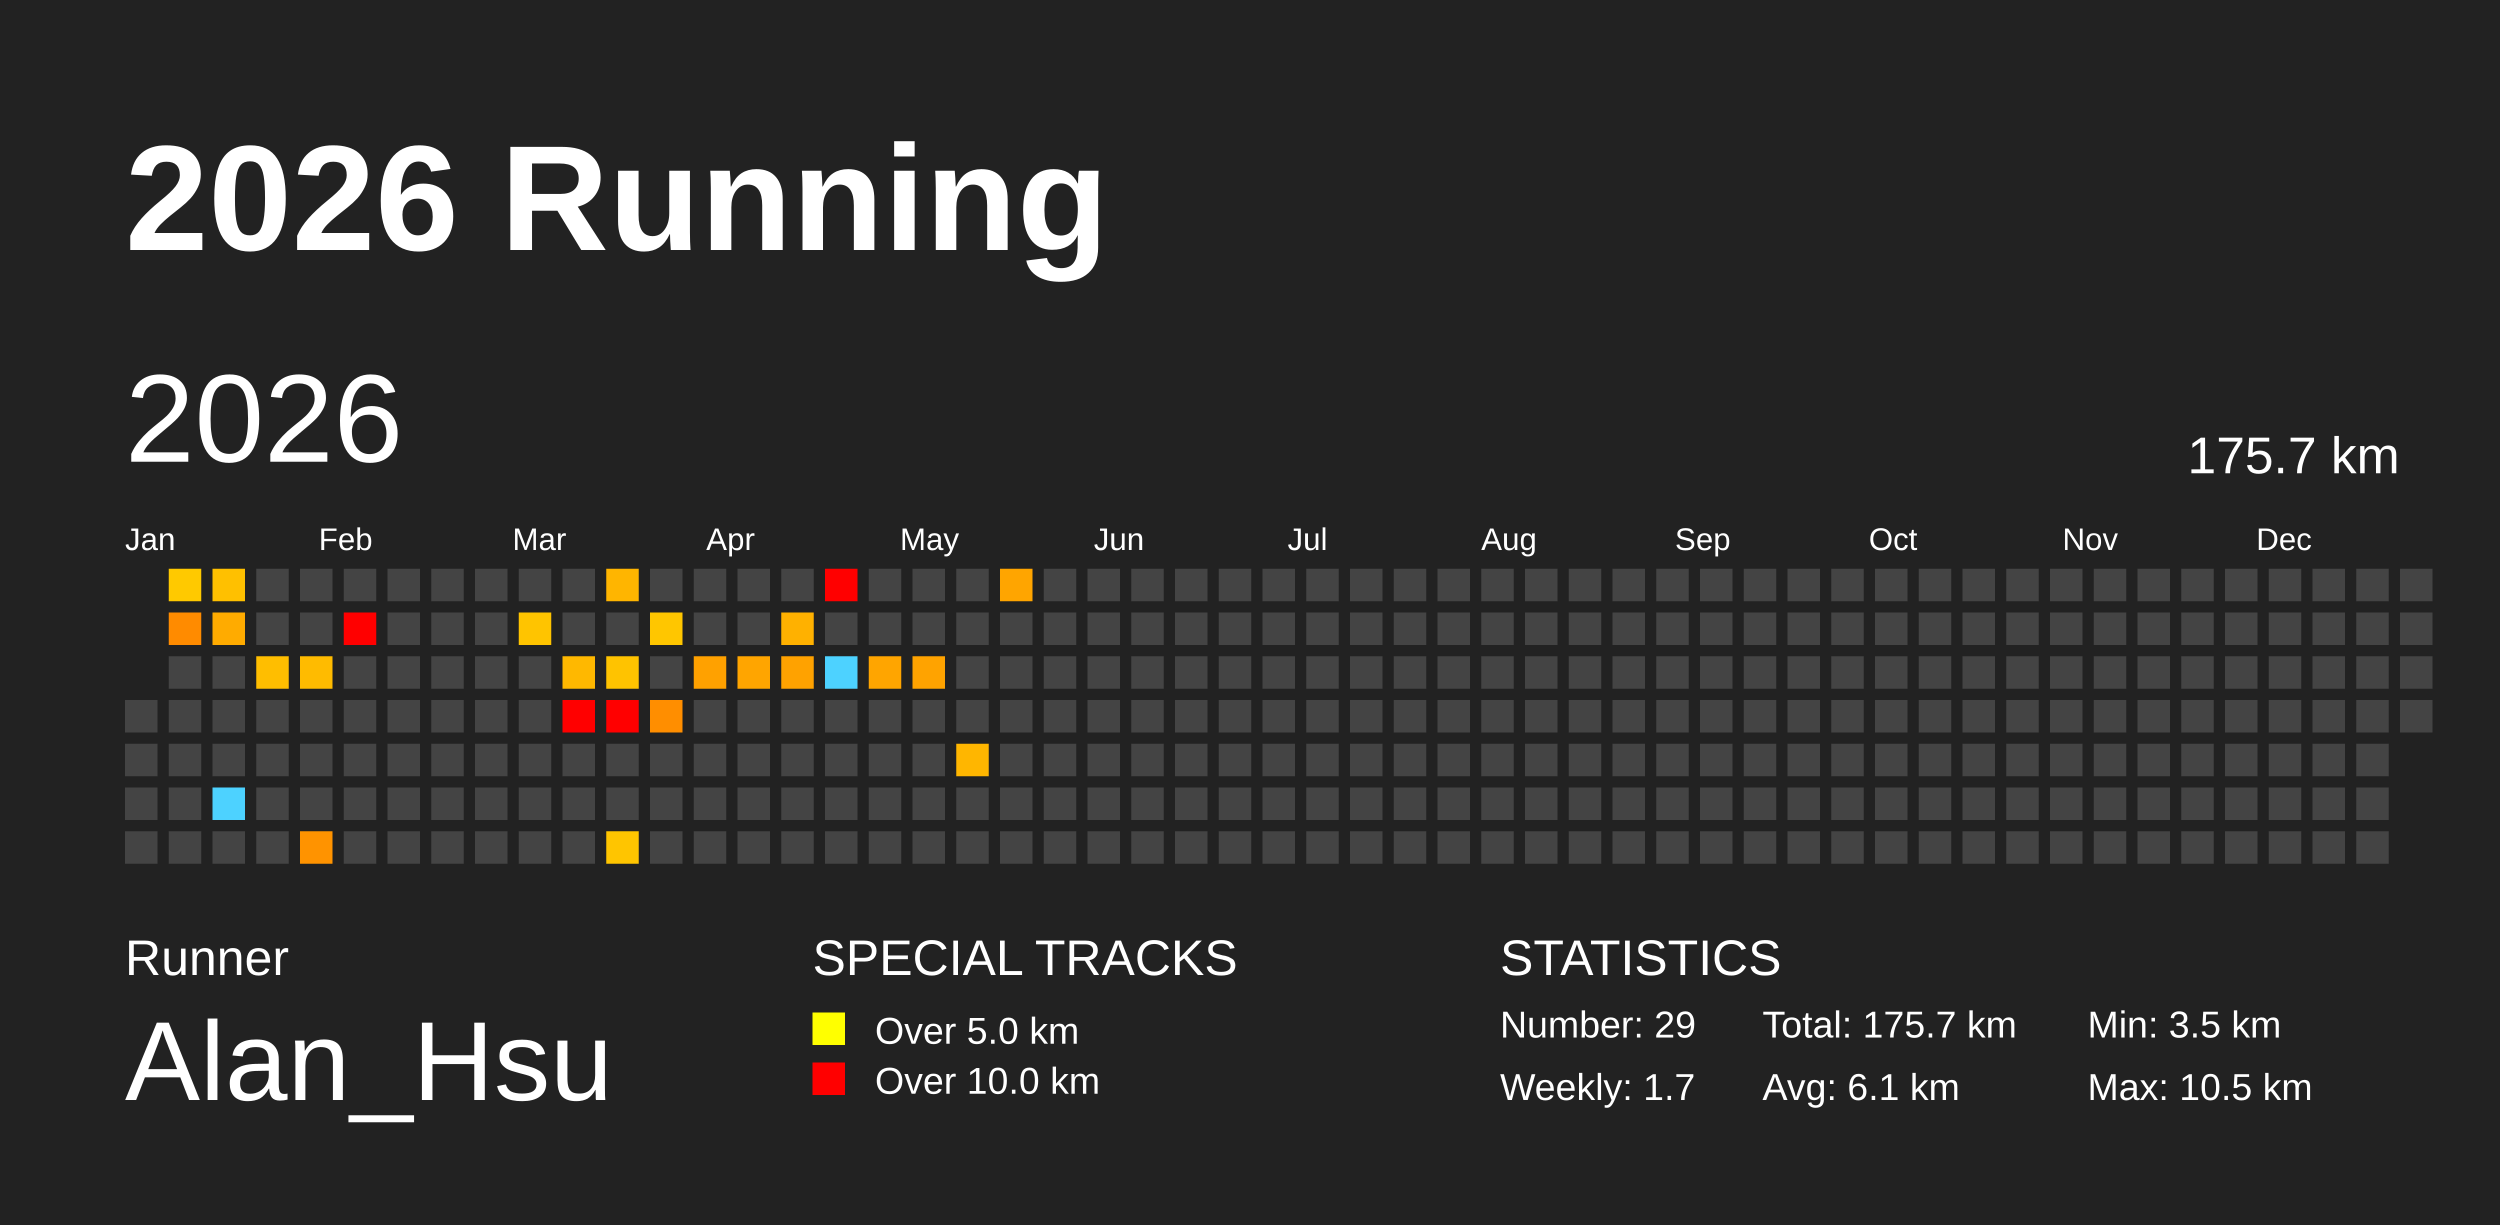
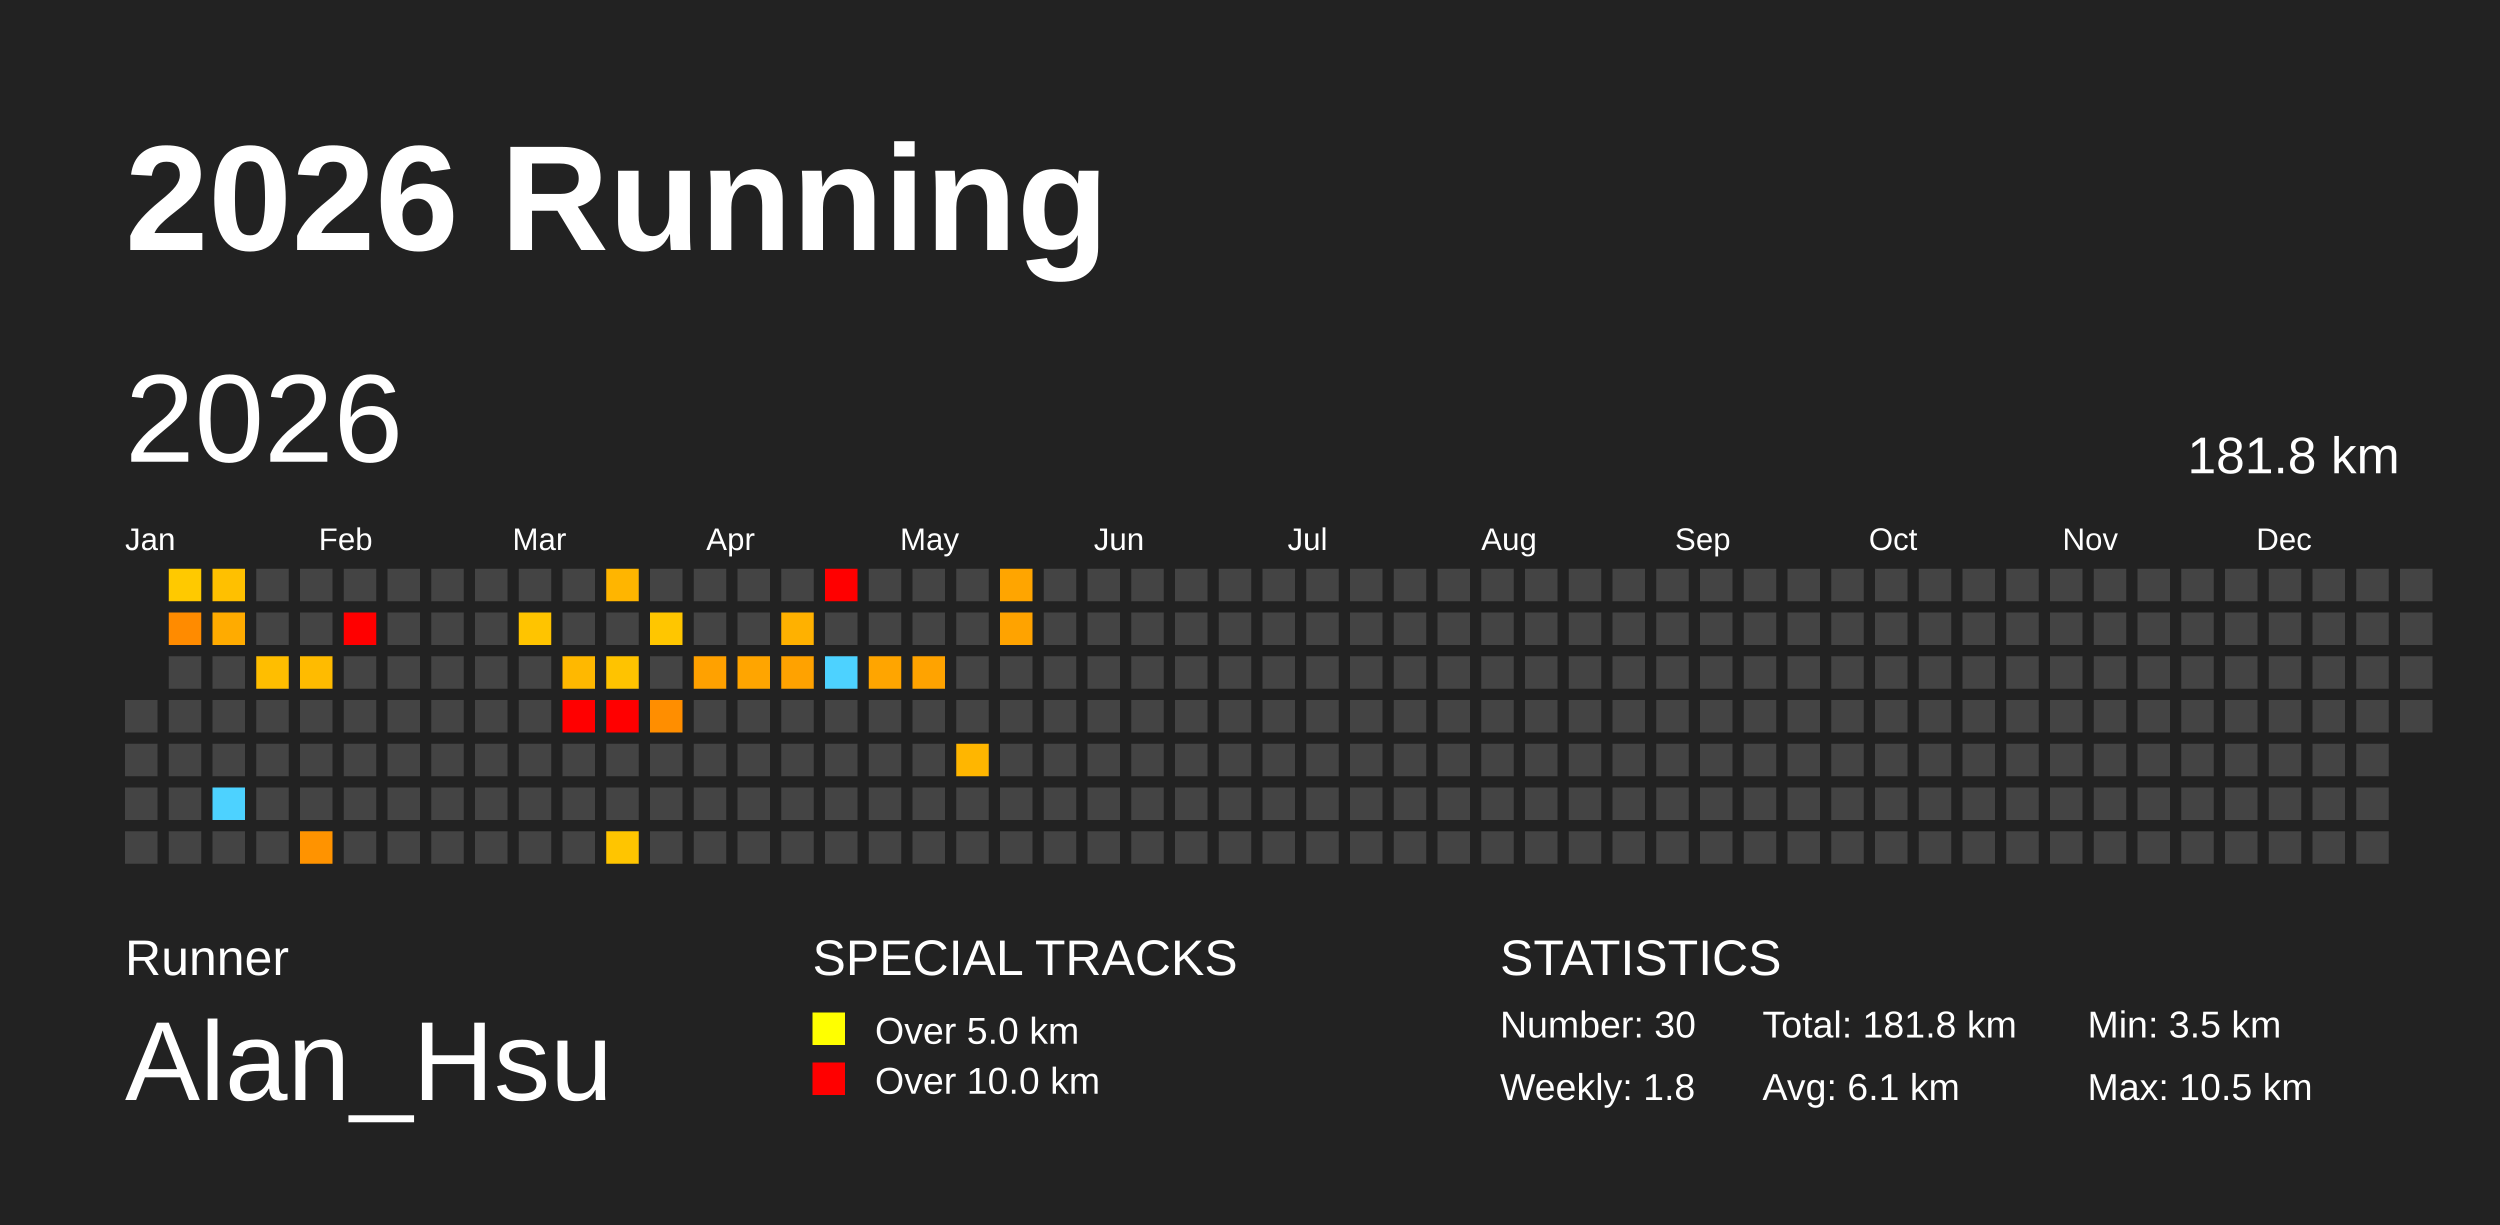
<svg xmlns="http://www.w3.org/2000/svg" baseProfile="full" height="98mm" version="1.1" viewBox="0,0,200,98" width="200mm">
  <defs />
  <rect fill="#222222" height="98" width="200" x="0" y="0" />
  <text fill="#FFFFFF" style="font-size:12px; font-family:Arial; font-weight:bold;" x="10" y="20">2026 Running</text>
  <text fill="#FFFFFF" style="font-size:4px; font-family:Arial" x="10" y="78">Runner</text>
  <text fill="#FFFFFF" style="font-size:9px; font-family:Arial" x="10" y="88">Alan_Hsu</text>
  <text fill="#FFFFFF" style="font-size:4px; font-family:Arial" x="65" y="78">SPECIAL TRACKS</text>
  <rect fill="yellow" height="2.6" width="2.6" x="65" y="81" />
  <text fill="#FFFFFF" style="font-size:3px; font-family:Arial" x="70" y="83.5">Over 5.0 km</text>
  <rect fill="red" height="2.6" width="2.6" x="65" y="85" />
  <text fill="#FFFFFF" style="font-size:3px; font-family:Arial" x="70" y="87.5">Over 10.0 km</text>
  <text fill="#FFFFFF" style="font-size:4px; font-family:Arial" x="120" y="78">STATISTICS</text>
-   <text fill="#FFFFFF" style="font-size:3px; font-family:Arial" x="120" y="83">Number: 29</text>
-   <text fill="#FFFFFF" style="font-size:3px; font-family:Arial" x="120" y="88">Weekly: 1.7</text>
-   <text fill="#FFFFFF" style="font-size:3px; font-family:Arial" x="141" y="83">Total: 175.7 km</text>
+   <text fill="#FFFFFF" style="font-size:3px; font-family:Arial" x="120" y="83">Number: 30</text>
+   <text fill="#FFFFFF" style="font-size:3px; font-family:Arial" x="120" y="88">Weekly: 1.8</text>
+   <text fill="#FFFFFF" style="font-size:3px; font-family:Arial" x="141" y="83">Total: 181.8 km</text>
  <text fill="#FFFFFF" style="font-size:3px; font-family:Arial" x="141" y="88">Avg: 6.1 km</text>
  <text fill="#FFFFFF" style="font-size:3px; font-family:Arial" x="167" y="83">Min: 3.5 km</text>
  <text fill="#FFFFFF" style="font-size:3px; font-family:Arial" x="167" y="88">Max: 10.5 km</text>
  <text dominant-baseline="hanging" fill="#FFFFFF" style="font-size:10.0px; font-family:Arial;" x="10" y="30">2026</text>
-   <text dominant-baseline="hanging" fill="#FFFFFF" style="font-size:4.125px; font-family:Arial;" x="175" y="35">175.7 km</text>
+   <text dominant-baseline="hanging" fill="#FFFFFF" style="font-size:4.125px; font-family:Arial;" x="175" y="35">181.8 km</text>
  <text fill="#FFFFFF" style="font-size:2.5px; font-family:Arial" x="10.0" y="44">Jan</text>
  <text fill="#FFFFFF" style="font-size:2.5px; font-family:Arial" x="25.5" y="44">Feb</text>
  <text fill="#FFFFFF" style="font-size:2.5px; font-family:Arial" x="41.0" y="44">Mar</text>
  <text fill="#FFFFFF" style="font-size:2.5px; font-family:Arial" x="56.5" y="44">Apr</text>
  <text fill="#FFFFFF" style="font-size:2.5px; font-family:Arial" x="72.0" y="44">May</text>
  <text fill="#FFFFFF" style="font-size:2.5px; font-family:Arial" x="87.5" y="44">Jun</text>
  <text fill="#FFFFFF" style="font-size:2.5px; font-family:Arial" x="103.0" y="44">Jul</text>
  <text fill="#FFFFFF" style="font-size:2.5px; font-family:Arial" x="118.5" y="44">Aug</text>
  <text fill="#FFFFFF" style="font-size:2.5px; font-family:Arial" x="134.0" y="44">Sep</text>
  <text fill="#FFFFFF" style="font-size:2.5px; font-family:Arial" x="149.5" y="44">Oct</text>
  <text fill="#FFFFFF" style="font-size:2.5px; font-family:Arial" x="165.0" y="44">Nov</text>
  <text fill="#FFFFFF" style="font-size:2.5px; font-family:Arial" x="180.5" y="44">Dec</text>
  <rect fill="#444444" height="2.6" width="2.6" x="10.0" y="56.0" />
  <rect fill="#444444" height="2.6" width="2.6" x="10.0" y="59.5" />
  <rect fill="#444444" height="2.6" width="2.6" x="10.0" y="63.0" />
  <rect fill="#444444" height="2.6" width="2.6" x="10.0" y="66.5" />
  <rect fill="#ffc900" height="2.6" width="2.6" x="13.5" y="45.5" />
  <rect fill="#ff8b00" height="2.6" width="2.6" x="13.5" y="49.0" />
  <rect fill="#444444" height="2.6" width="2.6" x="13.5" y="52.5" />
  <rect fill="#444444" height="2.6" width="2.6" x="13.5" y="56.0" />
  <rect fill="#444444" height="2.6" width="2.6" x="13.5" y="59.5" />
  <rect fill="#444444" height="2.6" width="2.6" x="13.5" y="63.0" />
  <rect fill="#444444" height="2.6" width="2.6" x="13.5" y="66.5" />
  <rect fill="#ffc000" height="2.6" width="2.6" x="17.0" y="45.5" />
  <rect fill="#ffab00" height="2.6" width="2.6" x="17.0" y="49.0" />
  <rect fill="#444444" height="2.6" width="2.6" x="17.0" y="52.5" />
  <rect fill="#444444" height="2.6" width="2.6" x="17.0" y="56.0" />
  <rect fill="#444444" height="2.6" width="2.6" x="17.0" y="59.5" />
  <rect fill="#4dd2ff" height="2.6" width="2.6" x="17.0" y="63.0" />
  <rect fill="#444444" height="2.6" width="2.6" x="17.0" y="66.5" />
  <rect fill="#444444" height="2.6" width="2.6" x="20.5" y="45.5" />
  <rect fill="#444444" height="2.6" width="2.6" x="20.5" y="49.0" />
  <rect fill="#ffbe00" height="2.6" width="2.6" x="20.5" y="52.5" />
  <rect fill="#444444" height="2.6" width="2.6" x="20.5" y="56.0" />
  <rect fill="#444444" height="2.6" width="2.6" x="20.5" y="59.5" />
  <rect fill="#444444" height="2.6" width="2.6" x="20.5" y="63.0" />
  <rect fill="#444444" height="2.6" width="2.6" x="20.5" y="66.5" />
  <rect fill="#444444" height="2.6" width="2.6" x="24.0" y="45.5" />
  <rect fill="#444444" height="2.6" width="2.6" x="24.0" y="49.0" />
  <rect fill="#ffbb00" height="2.6" width="2.6" x="24.0" y="52.5" />
  <rect fill="#444444" height="2.6" width="2.6" x="24.0" y="56.0" />
  <rect fill="#444444" height="2.6" width="2.6" x="24.0" y="59.5" />
  <rect fill="#444444" height="2.6" width="2.6" x="24.0" y="63.0" />
  <rect fill="#ff9300" height="2.6" width="2.6" x="24.0" y="66.5" />
  <rect fill="#444444" height="2.6" width="2.6" x="27.5" y="45.5" />
  <rect fill="red" height="2.6" width="2.6" x="27.5" y="49.0" />
  <rect fill="#444444" height="2.6" width="2.6" x="27.5" y="52.5" />
  <rect fill="#444444" height="2.6" width="2.6" x="27.5" y="56.0" />
  <rect fill="#444444" height="2.6" width="2.6" x="27.5" y="59.5" />
  <rect fill="#444444" height="2.6" width="2.6" x="27.5" y="63.0" />
  <rect fill="#444444" height="2.6" width="2.6" x="27.5" y="66.5" />
  <rect fill="#444444" height="2.6" width="2.6" x="31.0" y="45.5" />
  <rect fill="#444444" height="2.6" width="2.6" x="31.0" y="49.0" />
  <rect fill="#444444" height="2.6" width="2.6" x="31.0" y="52.5" />
  <rect fill="#444444" height="2.6" width="2.6" x="31.0" y="56.0" />
  <rect fill="#444444" height="2.6" width="2.6" x="31.0" y="59.5" />
  <rect fill="#444444" height="2.6" width="2.6" x="31.0" y="63.0" />
  <rect fill="#444444" height="2.6" width="2.6" x="31.0" y="66.5" />
  <rect fill="#444444" height="2.6" width="2.6" x="34.5" y="45.5" />
  <rect fill="#444444" height="2.6" width="2.6" x="34.5" y="49.0" />
  <rect fill="#444444" height="2.6" width="2.6" x="34.5" y="52.5" />
  <rect fill="#444444" height="2.6" width="2.6" x="34.5" y="56.0" />
  <rect fill="#444444" height="2.6" width="2.6" x="34.5" y="59.5" />
  <rect fill="#444444" height="2.6" width="2.6" x="34.5" y="63.0" />
  <rect fill="#444444" height="2.6" width="2.6" x="34.5" y="66.5" />
  <rect fill="#444444" height="2.6" width="2.6" x="38.0" y="45.5" />
  <rect fill="#444444" height="2.6" width="2.6" x="38.0" y="49.0" />
  <rect fill="#444444" height="2.6" width="2.6" x="38.0" y="52.5" />
  <rect fill="#444444" height="2.6" width="2.6" x="38.0" y="56.0" />
  <rect fill="#444444" height="2.6" width="2.6" x="38.0" y="59.5" />
  <rect fill="#444444" height="2.6" width="2.6" x="38.0" y="63.0" />
  <rect fill="#444444" height="2.6" width="2.6" x="38.0" y="66.5" />
  <rect fill="#444444" height="2.6" width="2.6" x="41.5" y="45.5" />
  <rect fill="#ffc400" height="2.6" width="2.6" x="41.5" y="49.0" />
  <rect fill="#444444" height="2.6" width="2.6" x="41.5" y="52.5" />
  <rect fill="#444444" height="2.6" width="2.6" x="41.5" y="56.0" />
  <rect fill="#444444" height="2.6" width="2.6" x="41.5" y="59.5" />
  <rect fill="#444444" height="2.6" width="2.6" x="41.5" y="63.0" />
  <rect fill="#444444" height="2.6" width="2.6" x="41.5" y="66.5" />
  <rect fill="#444444" height="2.6" width="2.6" x="45.0" y="45.5" />
  <rect fill="#444444" height="2.6" width="2.6" x="45.0" y="49.0" />
  <rect fill="#ffb800" height="2.6" width="2.6" x="45.0" y="52.5" />
  <rect fill="red" height="2.6" width="2.6" x="45.0" y="56.0" />
  <rect fill="#444444" height="2.6" width="2.6" x="45.0" y="59.5" />
  <rect fill="#444444" height="2.6" width="2.6" x="45.0" y="63.0" />
  <rect fill="#444444" height="2.6" width="2.6" x="45.0" y="66.5" />
  <rect fill="#ffb500" height="2.6" width="2.6" x="48.5" y="45.5" />
  <rect fill="#444444" height="2.6" width="2.6" x="48.5" y="49.0" />
  <rect fill="#ffc300" height="2.6" width="2.6" x="48.5" y="52.5" />
  <rect fill="red" height="2.6" width="2.6" x="48.5" y="56.0" />
  <rect fill="#444444" height="2.6" width="2.6" x="48.5" y="59.5" />
  <rect fill="#444444" height="2.6" width="2.6" x="48.5" y="63.0" />
  <rect fill="#ffc500" height="2.6" width="2.6" x="48.5" y="66.5" />
  <rect fill="#444444" height="2.6" width="2.6" x="52.0" y="45.5" />
  <rect fill="#ffc600" height="2.6" width="2.6" x="52.0" y="49.0" />
  <rect fill="#444444" height="2.6" width="2.6" x="52.0" y="52.5" />
  <rect fill="#ff8e00" height="2.6" width="2.6" x="52.0" y="56.0" />
  <rect fill="#444444" height="2.6" width="2.6" x="52.0" y="59.5" />
  <rect fill="#444444" height="2.6" width="2.6" x="52.0" y="63.0" />
  <rect fill="#444444" height="2.6" width="2.6" x="52.0" y="66.5" />
  <rect fill="#444444" height="2.6" width="2.6" x="55.5" y="45.5" />
  <rect fill="#444444" height="2.6" width="2.6" x="55.5" y="49.0" />
  <rect fill="#ffa100" height="2.6" width="2.6" x="55.5" y="52.5" />
  <rect fill="#444444" height="2.6" width="2.6" x="55.5" y="56.0" />
  <rect fill="#444444" height="2.6" width="2.6" x="55.5" y="59.5" />
  <rect fill="#444444" height="2.6" width="2.6" x="55.5" y="63.0" />
  <rect fill="#444444" height="2.6" width="2.6" x="55.5" y="66.5" />
  <rect fill="#444444" height="2.6" width="2.6" x="59.0" y="45.5" />
  <rect fill="#444444" height="2.6" width="2.6" x="59.0" y="49.0" />
  <rect fill="#ffa500" height="2.6" width="2.6" x="59.0" y="52.5" />
  <rect fill="#444444" height="2.6" width="2.6" x="59.0" y="56.0" />
  <rect fill="#444444" height="2.6" width="2.6" x="59.0" y="59.5" />
  <rect fill="#444444" height="2.6" width="2.6" x="59.0" y="63.0" />
  <rect fill="#444444" height="2.6" width="2.6" x="59.0" y="66.5" />
  <rect fill="#444444" height="2.6" width="2.6" x="62.5" y="45.5" />
  <rect fill="#ffb100" height="2.6" width="2.6" x="62.5" y="49.0" />
  <rect fill="#ffa200" height="2.6" width="2.6" x="62.5" y="52.5" />
  <rect fill="#444444" height="2.6" width="2.6" x="62.5" y="56.0" />
  <rect fill="#444444" height="2.6" width="2.6" x="62.5" y="59.5" />
  <rect fill="#444444" height="2.6" width="2.6" x="62.5" y="63.0" />
  <rect fill="#444444" height="2.6" width="2.6" x="62.5" y="66.5" />
  <rect fill="red" height="2.6" width="2.6" x="66.0" y="45.5" />
  <rect fill="#444444" height="2.6" width="2.6" x="66.0" y="49.0" />
  <rect fill="#4dd2ff" height="2.6" width="2.6" x="66.0" y="52.5" />
  <rect fill="#444444" height="2.6" width="2.6" x="66.0" y="56.0" />
  <rect fill="#444444" height="2.6" width="2.6" x="66.0" y="59.5" />
  <rect fill="#444444" height="2.6" width="2.6" x="66.0" y="63.0" />
  <rect fill="#444444" height="2.6" width="2.6" x="66.0" y="66.5" />
  <rect fill="#444444" height="2.6" width="2.6" x="69.5" y="45.5" />
  <rect fill="#444444" height="2.6" width="2.6" x="69.5" y="49.0" />
  <rect fill="#ffa500" height="2.6" width="2.6" x="69.5" y="52.5" />
  <rect fill="#444444" height="2.6" width="2.6" x="69.5" y="56.0" />
  <rect fill="#444444" height="2.6" width="2.6" x="69.5" y="59.5" />
  <rect fill="#444444" height="2.6" width="2.6" x="69.5" y="63.0" />
  <rect fill="#444444" height="2.6" width="2.6" x="69.5" y="66.5" />
  <rect fill="#444444" height="2.6" width="2.6" x="73.0" y="45.5" />
  <rect fill="#444444" height="2.6" width="2.6" x="73.0" y="49.0" />
  <rect fill="#ffa300" height="2.6" width="2.6" x="73.0" y="52.5" />
  <rect fill="#444444" height="2.6" width="2.6" x="73.0" y="56.0" />
  <rect fill="#444444" height="2.6" width="2.6" x="73.0" y="59.5" />
  <rect fill="#444444" height="2.6" width="2.6" x="73.0" y="63.0" />
  <rect fill="#444444" height="2.6" width="2.6" x="73.0" y="66.5" />
  <rect fill="#444444" height="2.6" width="2.6" x="76.5" y="45.5" />
  <rect fill="#444444" height="2.6" width="2.6" x="76.5" y="49.0" />
  <rect fill="#444444" height="2.6" width="2.6" x="76.5" y="52.5" />
  <rect fill="#444444" height="2.6" width="2.6" x="76.5" y="56.0" />
  <rect fill="#ffb600" height="2.6" width="2.6" x="76.5" y="59.5" />
  <rect fill="#444444" height="2.6" width="2.6" x="76.5" y="63.0" />
  <rect fill="#444444" height="2.6" width="2.6" x="76.5" y="66.5" />
  <rect fill="#ffa500" height="2.6" width="2.6" x="80.0" y="45.5" />
-   <rect fill="#444444" height="2.6" width="2.6" x="80.0" y="49.0" />
+   <rect fill="#ffa300" height="2.6" width="2.6" x="80.0" y="49.0" />
  <rect fill="#444444" height="2.6" width="2.6" x="80.0" y="52.5" />
  <rect fill="#444444" height="2.6" width="2.6" x="80.0" y="56.0" />
  <rect fill="#444444" height="2.6" width="2.6" x="80.0" y="59.5" />
  <rect fill="#444444" height="2.6" width="2.6" x="80.0" y="63.0" />
  <rect fill="#444444" height="2.6" width="2.6" x="80.0" y="66.5" />
  <rect fill="#444444" height="2.6" width="2.6" x="83.5" y="45.5" />
  <rect fill="#444444" height="2.6" width="2.6" x="83.5" y="49.0" />
  <rect fill="#444444" height="2.6" width="2.6" x="83.5" y="52.5" />
  <rect fill="#444444" height="2.6" width="2.6" x="83.5" y="56.0" />
  <rect fill="#444444" height="2.6" width="2.6" x="83.5" y="59.5" />
  <rect fill="#444444" height="2.6" width="2.6" x="83.5" y="63.0" />
  <rect fill="#444444" height="2.6" width="2.6" x="83.5" y="66.5" />
  <rect fill="#444444" height="2.6" width="2.6" x="87.0" y="45.5" />
  <rect fill="#444444" height="2.6" width="2.6" x="87.0" y="49.0" />
  <rect fill="#444444" height="2.6" width="2.6" x="87.0" y="52.5" />
  <rect fill="#444444" height="2.6" width="2.6" x="87.0" y="56.0" />
  <rect fill="#444444" height="2.6" width="2.6" x="87.0" y="59.5" />
  <rect fill="#444444" height="2.6" width="2.6" x="87.0" y="63.0" />
  <rect fill="#444444" height="2.6" width="2.6" x="87.0" y="66.5" />
  <rect fill="#444444" height="2.6" width="2.6" x="90.5" y="45.5" />
  <rect fill="#444444" height="2.6" width="2.6" x="90.5" y="49.0" />
  <rect fill="#444444" height="2.6" width="2.6" x="90.5" y="52.5" />
  <rect fill="#444444" height="2.6" width="2.6" x="90.5" y="56.0" />
  <rect fill="#444444" height="2.6" width="2.6" x="90.5" y="59.5" />
  <rect fill="#444444" height="2.6" width="2.6" x="90.5" y="63.0" />
  <rect fill="#444444" height="2.6" width="2.6" x="90.5" y="66.5" />
  <rect fill="#444444" height="2.6" width="2.6" x="94.0" y="45.5" />
  <rect fill="#444444" height="2.6" width="2.6" x="94.0" y="49.0" />
  <rect fill="#444444" height="2.6" width="2.6" x="94.0" y="52.5" />
  <rect fill="#444444" height="2.6" width="2.6" x="94.0" y="56.0" />
  <rect fill="#444444" height="2.6" width="2.6" x="94.0" y="59.5" />
  <rect fill="#444444" height="2.6" width="2.6" x="94.0" y="63.0" />
  <rect fill="#444444" height="2.6" width="2.6" x="94.0" y="66.5" />
  <rect fill="#444444" height="2.6" width="2.6" x="97.5" y="45.5" />
  <rect fill="#444444" height="2.6" width="2.6" x="97.5" y="49.0" />
  <rect fill="#444444" height="2.6" width="2.6" x="97.5" y="52.5" />
  <rect fill="#444444" height="2.6" width="2.6" x="97.5" y="56.0" />
  <rect fill="#444444" height="2.6" width="2.6" x="97.5" y="59.5" />
  <rect fill="#444444" height="2.6" width="2.6" x="97.5" y="63.0" />
  <rect fill="#444444" height="2.6" width="2.6" x="97.5" y="66.5" />
  <rect fill="#444444" height="2.6" width="2.6" x="101.0" y="45.5" />
  <rect fill="#444444" height="2.6" width="2.6" x="101.0" y="49.0" />
  <rect fill="#444444" height="2.6" width="2.6" x="101.0" y="52.5" />
  <rect fill="#444444" height="2.6" width="2.6" x="101.0" y="56.0" />
  <rect fill="#444444" height="2.6" width="2.6" x="101.0" y="59.5" />
  <rect fill="#444444" height="2.6" width="2.6" x="101.0" y="63.0" />
  <rect fill="#444444" height="2.6" width="2.6" x="101.0" y="66.5" />
  <rect fill="#444444" height="2.6" width="2.6" x="104.5" y="45.5" />
  <rect fill="#444444" height="2.6" width="2.6" x="104.5" y="49.0" />
  <rect fill="#444444" height="2.6" width="2.6" x="104.5" y="52.5" />
  <rect fill="#444444" height="2.6" width="2.6" x="104.5" y="56.0" />
  <rect fill="#444444" height="2.6" width="2.6" x="104.5" y="59.5" />
  <rect fill="#444444" height="2.6" width="2.6" x="104.5" y="63.0" />
  <rect fill="#444444" height="2.6" width="2.6" x="104.5" y="66.5" />
  <rect fill="#444444" height="2.6" width="2.6" x="108.0" y="45.5" />
  <rect fill="#444444" height="2.6" width="2.6" x="108.0" y="49.0" />
  <rect fill="#444444" height="2.6" width="2.6" x="108.0" y="52.5" />
  <rect fill="#444444" height="2.6" width="2.6" x="108.0" y="56.0" />
  <rect fill="#444444" height="2.6" width="2.6" x="108.0" y="59.5" />
  <rect fill="#444444" height="2.6" width="2.6" x="108.0" y="63.0" />
  <rect fill="#444444" height="2.6" width="2.6" x="108.0" y="66.5" />
  <rect fill="#444444" height="2.6" width="2.6" x="111.5" y="45.5" />
  <rect fill="#444444" height="2.6" width="2.6" x="111.5" y="49.0" />
  <rect fill="#444444" height="2.6" width="2.6" x="111.5" y="52.5" />
  <rect fill="#444444" height="2.6" width="2.6" x="111.5" y="56.0" />
  <rect fill="#444444" height="2.6" width="2.6" x="111.5" y="59.5" />
  <rect fill="#444444" height="2.6" width="2.6" x="111.5" y="63.0" />
  <rect fill="#444444" height="2.6" width="2.6" x="111.5" y="66.5" />
  <rect fill="#444444" height="2.6" width="2.6" x="115.0" y="45.5" />
  <rect fill="#444444" height="2.6" width="2.6" x="115.0" y="49.0" />
  <rect fill="#444444" height="2.6" width="2.6" x="115.0" y="52.5" />
  <rect fill="#444444" height="2.6" width="2.6" x="115.0" y="56.0" />
  <rect fill="#444444" height="2.6" width="2.6" x="115.0" y="59.5" />
  <rect fill="#444444" height="2.6" width="2.6" x="115.0" y="63.0" />
  <rect fill="#444444" height="2.6" width="2.6" x="115.0" y="66.5" />
  <rect fill="#444444" height="2.6" width="2.6" x="118.5" y="45.5" />
  <rect fill="#444444" height="2.6" width="2.6" x="118.5" y="49.0" />
  <rect fill="#444444" height="2.6" width="2.6" x="118.5" y="52.5" />
  <rect fill="#444444" height="2.6" width="2.6" x="118.5" y="56.0" />
  <rect fill="#444444" height="2.6" width="2.6" x="118.5" y="59.5" />
  <rect fill="#444444" height="2.6" width="2.6" x="118.5" y="63.0" />
  <rect fill="#444444" height="2.6" width="2.6" x="118.5" y="66.5" />
  <rect fill="#444444" height="2.6" width="2.6" x="122.0" y="45.5" />
  <rect fill="#444444" height="2.6" width="2.6" x="122.0" y="49.0" />
  <rect fill="#444444" height="2.6" width="2.6" x="122.0" y="52.5" />
  <rect fill="#444444" height="2.6" width="2.6" x="122.0" y="56.0" />
  <rect fill="#444444" height="2.6" width="2.6" x="122.0" y="59.5" />
  <rect fill="#444444" height="2.6" width="2.6" x="122.0" y="63.0" />
  <rect fill="#444444" height="2.6" width="2.6" x="122.0" y="66.5" />
  <rect fill="#444444" height="2.6" width="2.6" x="125.5" y="45.5" />
  <rect fill="#444444" height="2.6" width="2.6" x="125.5" y="49.0" />
  <rect fill="#444444" height="2.6" width="2.6" x="125.5" y="52.5" />
  <rect fill="#444444" height="2.6" width="2.6" x="125.5" y="56.0" />
  <rect fill="#444444" height="2.6" width="2.6" x="125.5" y="59.5" />
  <rect fill="#444444" height="2.6" width="2.6" x="125.5" y="63.0" />
  <rect fill="#444444" height="2.6" width="2.6" x="125.5" y="66.5" />
  <rect fill="#444444" height="2.6" width="2.6" x="129.0" y="45.5" />
  <rect fill="#444444" height="2.6" width="2.6" x="129.0" y="49.0" />
  <rect fill="#444444" height="2.6" width="2.6" x="129.0" y="52.5" />
  <rect fill="#444444" height="2.6" width="2.6" x="129.0" y="56.0" />
  <rect fill="#444444" height="2.6" width="2.6" x="129.0" y="59.5" />
  <rect fill="#444444" height="2.6" width="2.6" x="129.0" y="63.0" />
  <rect fill="#444444" height="2.6" width="2.6" x="129.0" y="66.5" />
  <rect fill="#444444" height="2.6" width="2.6" x="132.5" y="45.5" />
  <rect fill="#444444" height="2.6" width="2.6" x="132.5" y="49.0" />
  <rect fill="#444444" height="2.6" width="2.6" x="132.5" y="52.5" />
  <rect fill="#444444" height="2.6" width="2.6" x="132.5" y="56.0" />
  <rect fill="#444444" height="2.6" width="2.6" x="132.5" y="59.5" />
  <rect fill="#444444" height="2.6" width="2.6" x="132.5" y="63.0" />
  <rect fill="#444444" height="2.6" width="2.6" x="132.5" y="66.5" />
  <rect fill="#444444" height="2.6" width="2.6" x="136.0" y="45.5" />
  <rect fill="#444444" height="2.6" width="2.6" x="136.0" y="49.0" />
  <rect fill="#444444" height="2.6" width="2.6" x="136.0" y="52.5" />
  <rect fill="#444444" height="2.6" width="2.6" x="136.0" y="56.0" />
  <rect fill="#444444" height="2.6" width="2.6" x="136.0" y="59.5" />
  <rect fill="#444444" height="2.6" width="2.6" x="136.0" y="63.0" />
  <rect fill="#444444" height="2.6" width="2.6" x="136.0" y="66.5" />
  <rect fill="#444444" height="2.6" width="2.6" x="139.5" y="45.5" />
  <rect fill="#444444" height="2.6" width="2.6" x="139.5" y="49.0" />
  <rect fill="#444444" height="2.6" width="2.6" x="139.5" y="52.5" />
  <rect fill="#444444" height="2.6" width="2.6" x="139.5" y="56.0" />
  <rect fill="#444444" height="2.6" width="2.6" x="139.5" y="59.5" />
  <rect fill="#444444" height="2.6" width="2.6" x="139.5" y="63.0" />
  <rect fill="#444444" height="2.6" width="2.6" x="139.5" y="66.5" />
  <rect fill="#444444" height="2.6" width="2.6" x="143.0" y="45.5" />
  <rect fill="#444444" height="2.6" width="2.6" x="143.0" y="49.0" />
  <rect fill="#444444" height="2.6" width="2.6" x="143.0" y="52.5" />
  <rect fill="#444444" height="2.6" width="2.6" x="143.0" y="56.0" />
  <rect fill="#444444" height="2.6" width="2.6" x="143.0" y="59.5" />
  <rect fill="#444444" height="2.6" width="2.6" x="143.0" y="63.0" />
  <rect fill="#444444" height="2.6" width="2.6" x="143.0" y="66.5" />
  <rect fill="#444444" height="2.6" width="2.6" x="146.5" y="45.5" />
  <rect fill="#444444" height="2.6" width="2.6" x="146.5" y="49.0" />
  <rect fill="#444444" height="2.6" width="2.6" x="146.5" y="52.5" />
  <rect fill="#444444" height="2.6" width="2.6" x="146.5" y="56.0" />
  <rect fill="#444444" height="2.6" width="2.6" x="146.5" y="59.5" />
  <rect fill="#444444" height="2.6" width="2.6" x="146.5" y="63.0" />
  <rect fill="#444444" height="2.6" width="2.6" x="146.5" y="66.5" />
  <rect fill="#444444" height="2.6" width="2.6" x="150.0" y="45.5" />
  <rect fill="#444444" height="2.6" width="2.6" x="150.0" y="49.0" />
  <rect fill="#444444" height="2.6" width="2.6" x="150.0" y="52.5" />
  <rect fill="#444444" height="2.6" width="2.6" x="150.0" y="56.0" />
  <rect fill="#444444" height="2.6" width="2.6" x="150.0" y="59.5" />
  <rect fill="#444444" height="2.6" width="2.6" x="150.0" y="63.0" />
  <rect fill="#444444" height="2.6" width="2.6" x="150.0" y="66.5" />
  <rect fill="#444444" height="2.6" width="2.6" x="153.5" y="45.5" />
  <rect fill="#444444" height="2.6" width="2.6" x="153.5" y="49.0" />
  <rect fill="#444444" height="2.6" width="2.6" x="153.5" y="52.5" />
  <rect fill="#444444" height="2.6" width="2.6" x="153.5" y="56.0" />
  <rect fill="#444444" height="2.6" width="2.6" x="153.5" y="59.5" />
  <rect fill="#444444" height="2.6" width="2.6" x="153.5" y="63.0" />
  <rect fill="#444444" height="2.6" width="2.6" x="153.5" y="66.5" />
  <rect fill="#444444" height="2.6" width="2.6" x="157.0" y="45.5" />
  <rect fill="#444444" height="2.6" width="2.6" x="157.0" y="49.0" />
  <rect fill="#444444" height="2.6" width="2.6" x="157.0" y="52.5" />
  <rect fill="#444444" height="2.6" width="2.6" x="157.0" y="56.0" />
  <rect fill="#444444" height="2.6" width="2.6" x="157.0" y="59.5" />
  <rect fill="#444444" height="2.6" width="2.6" x="157.0" y="63.0" />
  <rect fill="#444444" height="2.6" width="2.6" x="157.0" y="66.5" />
  <rect fill="#444444" height="2.6" width="2.6" x="160.5" y="45.5" />
  <rect fill="#444444" height="2.6" width="2.6" x="160.5" y="49.0" />
  <rect fill="#444444" height="2.6" width="2.6" x="160.5" y="52.5" />
  <rect fill="#444444" height="2.6" width="2.6" x="160.5" y="56.0" />
  <rect fill="#444444" height="2.6" width="2.6" x="160.5" y="59.5" />
  <rect fill="#444444" height="2.6" width="2.6" x="160.5" y="63.0" />
  <rect fill="#444444" height="2.6" width="2.6" x="160.5" y="66.5" />
  <rect fill="#444444" height="2.6" width="2.6" x="164.0" y="45.5" />
  <rect fill="#444444" height="2.6" width="2.6" x="164.0" y="49.0" />
  <rect fill="#444444" height="2.6" width="2.6" x="164.0" y="52.5" />
  <rect fill="#444444" height="2.6" width="2.6" x="164.0" y="56.0" />
  <rect fill="#444444" height="2.6" width="2.6" x="164.0" y="59.5" />
  <rect fill="#444444" height="2.6" width="2.6" x="164.0" y="63.0" />
  <rect fill="#444444" height="2.6" width="2.6" x="164.0" y="66.5" />
  <rect fill="#444444" height="2.6" width="2.6" x="167.5" y="45.5" />
  <rect fill="#444444" height="2.6" width="2.6" x="167.5" y="49.0" />
  <rect fill="#444444" height="2.6" width="2.6" x="167.5" y="52.5" />
  <rect fill="#444444" height="2.6" width="2.6" x="167.5" y="56.0" />
  <rect fill="#444444" height="2.6" width="2.6" x="167.5" y="59.5" />
  <rect fill="#444444" height="2.6" width="2.6" x="167.5" y="63.0" />
  <rect fill="#444444" height="2.6" width="2.6" x="167.5" y="66.5" />
  <rect fill="#444444" height="2.6" width="2.6" x="171.0" y="45.5" />
  <rect fill="#444444" height="2.6" width="2.6" x="171.0" y="49.0" />
  <rect fill="#444444" height="2.6" width="2.6" x="171.0" y="52.5" />
  <rect fill="#444444" height="2.6" width="2.6" x="171.0" y="56.0" />
  <rect fill="#444444" height="2.6" width="2.6" x="171.0" y="59.5" />
  <rect fill="#444444" height="2.6" width="2.6" x="171.0" y="63.0" />
  <rect fill="#444444" height="2.6" width="2.6" x="171.0" y="66.5" />
  <rect fill="#444444" height="2.6" width="2.6" x="174.5" y="45.5" />
  <rect fill="#444444" height="2.6" width="2.6" x="174.5" y="49.0" />
  <rect fill="#444444" height="2.6" width="2.6" x="174.5" y="52.5" />
  <rect fill="#444444" height="2.6" width="2.6" x="174.5" y="56.0" />
  <rect fill="#444444" height="2.6" width="2.6" x="174.5" y="59.5" />
  <rect fill="#444444" height="2.6" width="2.6" x="174.5" y="63.0" />
  <rect fill="#444444" height="2.6" width="2.6" x="174.5" y="66.5" />
  <rect fill="#444444" height="2.6" width="2.6" x="178.0" y="45.5" />
  <rect fill="#444444" height="2.6" width="2.6" x="178.0" y="49.0" />
  <rect fill="#444444" height="2.6" width="2.6" x="178.0" y="52.5" />
  <rect fill="#444444" height="2.6" width="2.6" x="178.0" y="56.0" />
  <rect fill="#444444" height="2.6" width="2.6" x="178.0" y="59.5" />
  <rect fill="#444444" height="2.6" width="2.6" x="178.0" y="63.0" />
  <rect fill="#444444" height="2.6" width="2.6" x="178.0" y="66.5" />
  <rect fill="#444444" height="2.6" width="2.6" x="181.5" y="45.5" />
  <rect fill="#444444" height="2.6" width="2.6" x="181.5" y="49.0" />
  <rect fill="#444444" height="2.6" width="2.6" x="181.5" y="52.5" />
  <rect fill="#444444" height="2.6" width="2.6" x="181.5" y="56.0" />
  <rect fill="#444444" height="2.6" width="2.6" x="181.5" y="59.5" />
  <rect fill="#444444" height="2.6" width="2.6" x="181.5" y="63.0" />
  <rect fill="#444444" height="2.6" width="2.6" x="181.5" y="66.5" />
  <rect fill="#444444" height="2.6" width="2.6" x="185.0" y="45.5" />
  <rect fill="#444444" height="2.6" width="2.6" x="185.0" y="49.0" />
  <rect fill="#444444" height="2.6" width="2.6" x="185.0" y="52.5" />
  <rect fill="#444444" height="2.6" width="2.6" x="185.0" y="56.0" />
  <rect fill="#444444" height="2.6" width="2.6" x="185.0" y="59.5" />
  <rect fill="#444444" height="2.6" width="2.6" x="185.0" y="63.0" />
  <rect fill="#444444" height="2.6" width="2.6" x="185.0" y="66.5" />
  <rect fill="#444444" height="2.6" width="2.6" x="188.5" y="45.5" />
  <rect fill="#444444" height="2.6" width="2.6" x="188.5" y="49.0" />
  <rect fill="#444444" height="2.6" width="2.6" x="188.5" y="52.5" />
  <rect fill="#444444" height="2.6" width="2.6" x="188.5" y="56.0" />
  <rect fill="#444444" height="2.6" width="2.6" x="188.5" y="59.5" />
  <rect fill="#444444" height="2.6" width="2.6" x="188.5" y="63.0" />
  <rect fill="#444444" height="2.6" width="2.6" x="188.5" y="66.5" />
  <rect fill="#444444" height="2.6" width="2.6" x="192.0" y="45.5" />
  <rect fill="#444444" height="2.6" width="2.6" x="192.0" y="49.0" />
  <rect fill="#444444" height="2.6" width="2.6" x="192.0" y="52.5" />
  <rect fill="#444444" height="2.6" width="2.6" x="192.0" y="56.0" />
</svg>
